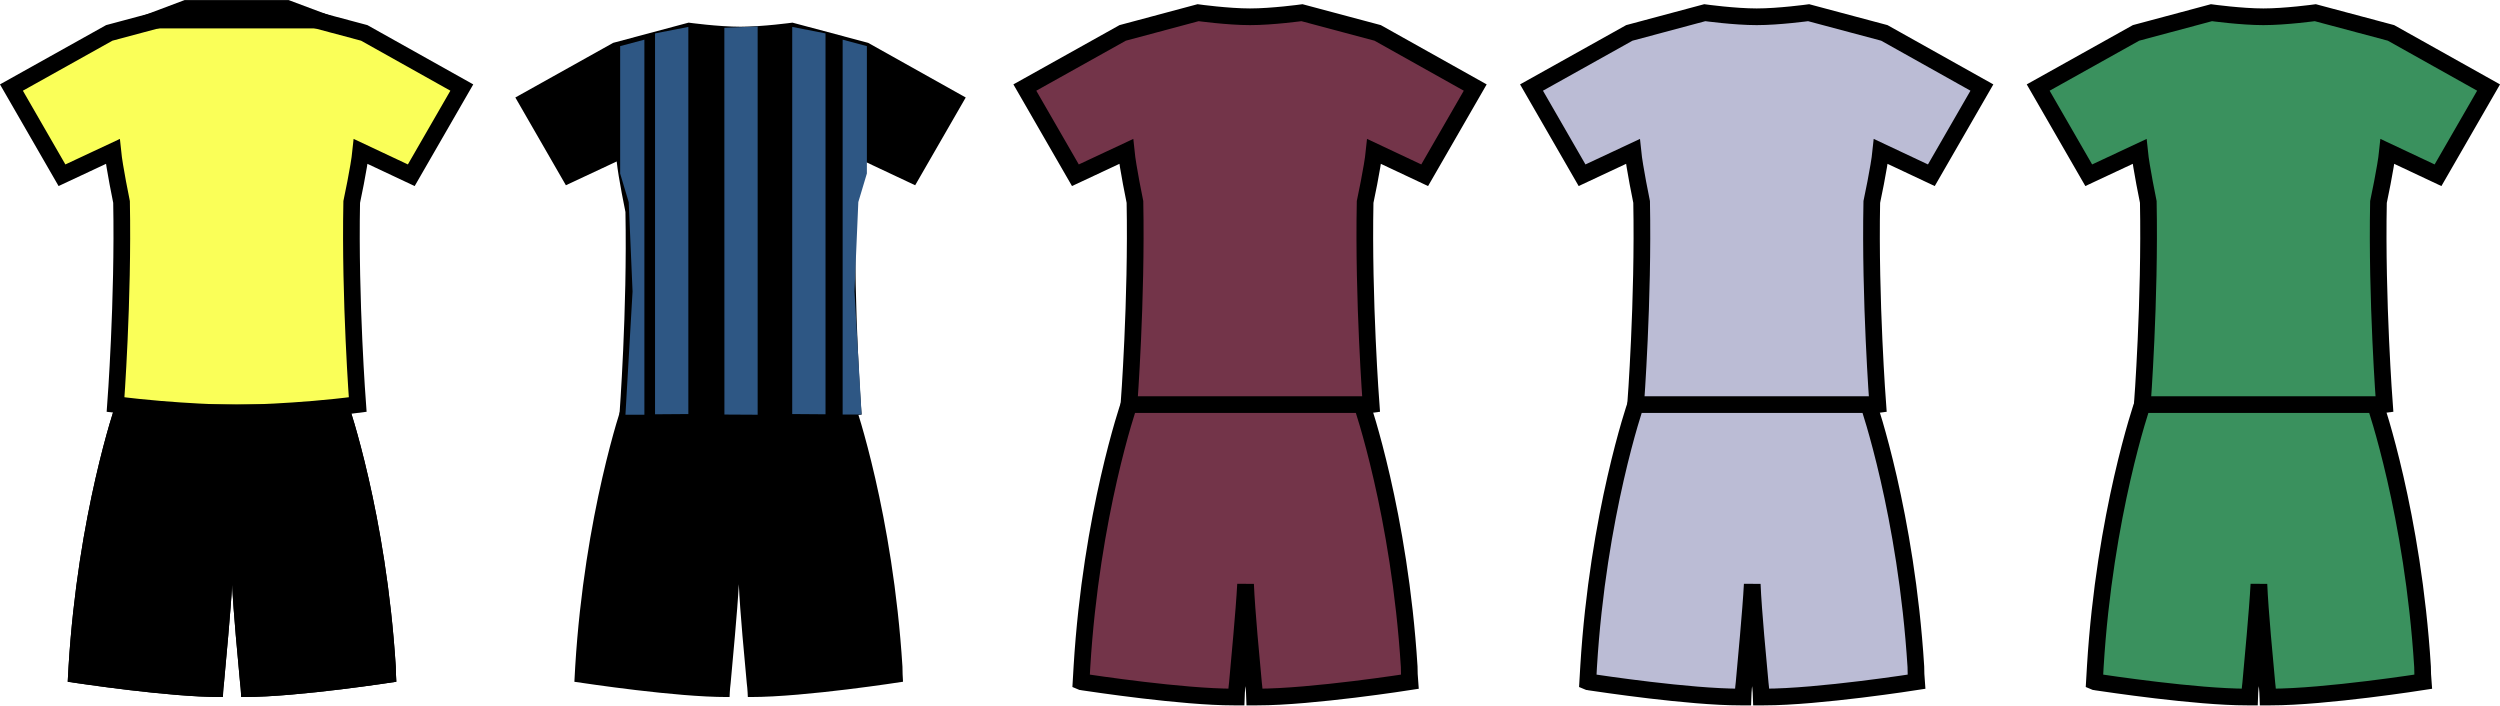
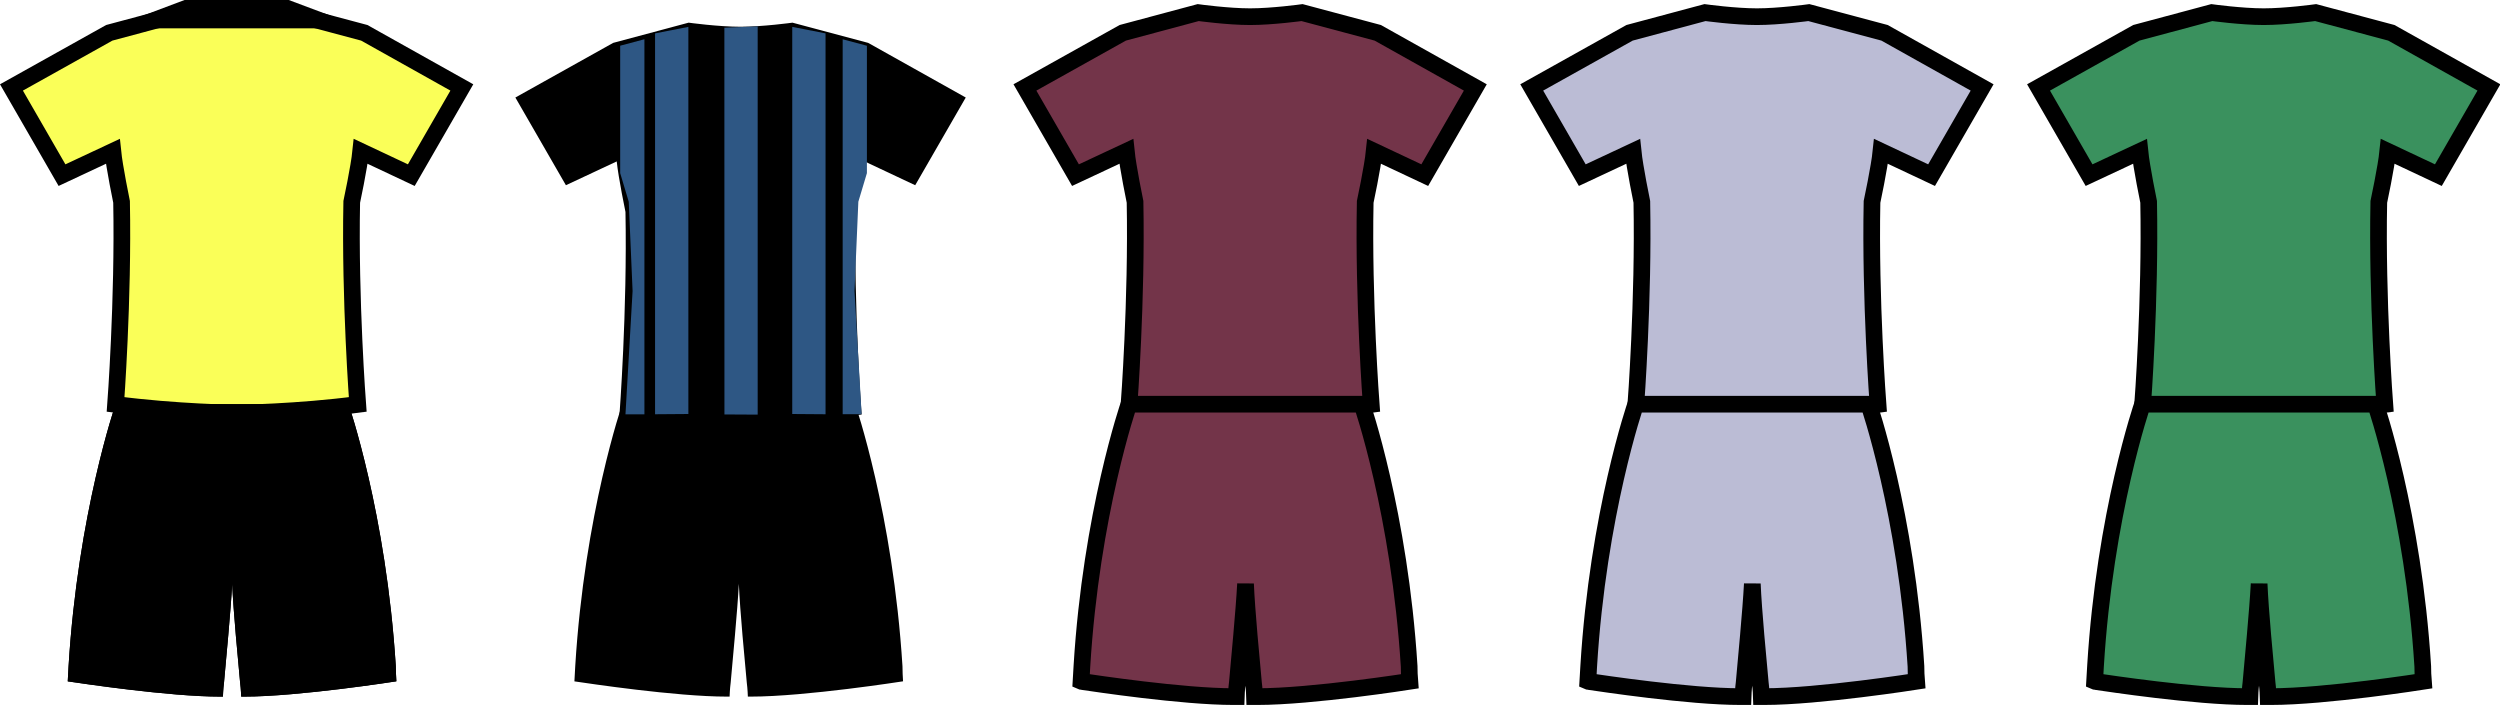
- <svg xmlns="http://www.w3.org/2000/svg" width="39.71mm" height="11.203mm" viewBox="0 0 39.71 11.203" version="1.1" id="svg4140">
-   <defs id="defs4137" />
-   <g id="layer1" transform="translate(-85.15842,-142.7084)">
-     <path fill="#faff58" d="m 104.189,142.91 -1.198,0.321 -1.554,0.868 0.803,1.393 0.807,-0.378 c 0.026,0.256 0.139,0.803 0.139,0.803 0.03,1.558 -0.095,3.217 -0.095,3.217 0.955,0.126 1.923,0.139 1.923,0.139 0,0 0.972,-0.013 1.923,-0.139 0,0 -0.126,-1.658 -0.095,-3.217 0,0 0.117,-0.547 0.143,-0.803 l 0.803,0.378 0.803,-1.393 -1.55,-0.868 -1.202,-0.321 c 0,0 -0.473,0.065 -0.825,0.065 -0.352,0 -0.825,-0.065 -0.825,-0.065 z" fill-rule="evenodd" id="path3753" style="fill:#733449;fill-opacity:1;stroke:#000000;stroke-width:0.265;stroke-opacity:1" />
-     <path fill="#000000" d="m 103.091,149.135 c 0,0 -0.599,1.732 -0.747,4.163 -0.004,0.056 -0.009,0.182 -0.013,0.239 0,0 0.009,0.004 0.022,0.004 0.178,0.026 1.584,0.239 2.4,0.239 h 0.043 c 0,0 0.004,-0.126 0.017,-0.221 0.03,-0.339 0.108,-1.146 0.13,-1.571 0.017,0.425 0.095,1.233 0.126,1.571 0.013,0.095 0.017,0.221 0.017,0.221 0.015,0 0.029,0 0.044,0 0.873,0 2.421,-0.243 2.421,-0.243 -0.005,-0.056 -0.009,-0.182 -0.009,-0.239 -0.152,-2.431 -0.751,-4.163 -0.751,-4.163 z" fill-rule="evenodd" id="path3757" style="fill:#733449;fill-opacity:1;stroke:#000000;stroke-width:0.265;stroke-opacity:1" />
-     <path fill="#faff58" d="m 112.237,142.91 -1.198,0.321 -1.554,0.868 0.803,1.393 0.807,-0.378 c 0.026,0.256 0.139,0.803 0.139,0.803 0.03,1.558 -0.095,3.217 -0.095,3.217 0.955,0.126 1.923,0.139 1.923,0.139 0,0 0.972,-0.013 1.923,-0.139 0,0 -0.126,-1.658 -0.095,-3.217 0,0 0.117,-0.547 0.143,-0.803 l 0.803,0.378 0.803,-1.393 -1.55,-0.868 -1.202,-0.321 c 0,0 -0.473,0.065 -0.825,0.065 -0.352,0 -0.825,-0.065 -0.825,-0.065 z" fill-rule="evenodd" id="path3761" style="fill:#bbbcd5;fill-opacity:1;stroke:#000000;stroke-width:0.265;stroke-opacity:1" />
-     <path fill="#000000" d="m 111.139,149.135 c 0,0 -0.599,1.732 -0.747,4.163 -0.004,0.056 -0.009,0.182 -0.013,0.239 0,0 0.009,0.004 0.022,0.004 0.178,0.026 1.584,0.239 2.4,0.239 h 0.043 c 0,0 0.004,-0.126 0.017,-0.221 0.03,-0.339 0.108,-1.146 0.13,-1.571 0.017,0.425 0.095,1.233 0.126,1.571 0.013,0.095 0.017,0.221 0.017,0.221 0.015,0 0.029,0 0.044,0 0.873,0 2.421,-0.243 2.421,-0.243 -0.005,-0.056 -0.009,-0.182 -0.009,-0.239 -0.152,-2.431 -0.751,-4.163 -0.751,-4.163 z" fill-rule="evenodd" id="path3765" style="fill:#bbbcd5;fill-opacity:1;stroke:#000000;stroke-width:0.265;stroke-opacity:1" />
-     <path fill="#faff58" d="m 120.285,142.91 -1.198,0.321 -1.554,0.868 0.803,1.393 0.807,-0.378 c 0.026,0.256 0.139,0.803 0.139,0.803 0.03,1.558 -0.095,3.217 -0.095,3.217 0.955,0.126 1.923,0.139 1.923,0.139 0,0 0.972,-0.013 1.923,-0.139 0,0 -0.126,-1.658 -0.095,-3.217 0,0 0.117,-0.547 0.143,-0.803 l 0.803,0.378 0.803,-1.393 -1.55,-0.868 -1.202,-0.321 c 0,0 -0.473,0.065 -0.825,0.065 -0.352,0 -0.825,-0.065 -0.825,-0.065 z" fill-rule="evenodd" id="path3769" style="fill:#3a915e;fill-opacity:1;stroke:#000000;stroke-width:0.265;stroke-opacity:1" />
-     <path fill="#000000" d="m 119.187,149.135 c 0,0 -0.599,1.732 -0.747,4.163 -0.004,0.056 -0.009,0.182 -0.013,0.239 0,0 0.009,0.004 0.022,0.004 0.178,0.026 1.584,0.239 2.4,0.239 h 0.043 c 0,0 0.004,-0.126 0.017,-0.221 0.03,-0.339 0.108,-1.146 0.13,-1.571 0.017,0.425 0.095,1.233 0.126,1.571 0.013,0.095 0.017,0.221 0.017,0.221 0.015,0 0.029,0 0.044,0 0.873,0 2.421,-0.243 2.421,-0.243 -0.005,-0.056 -0.009,-0.182 -0.009,-0.239 -0.152,-2.431 -0.751,-4.163 -0.751,-4.163 z" fill-rule="evenodd" id="path3773" style="fill:#3a915e;fill-opacity:1;stroke:#000000;stroke-width:0.265;stroke-opacity:1" />
-     <path fill="#faff58" d="m 88.092,142.91 -1.198,0.321 -1.554,0.868 0.803,1.393 0.807,-0.378 c 0.026,0.256 0.139,0.803 0.139,0.803 0.03,1.558 -0.095,3.217 -0.095,3.217 0.955,0.126 1.923,0.139 1.923,0.139 0,0 0.972,-0.013 1.923,-0.139 0,0 -0.126,-1.658 -0.095,-3.217 0,0 0.117,-0.547 0.143,-0.803 l 0.803,0.378 0.803,-1.393 -1.55,-0.868 -1.202,-0.321 c 0,0 -0.473,0.065 -0.825,0.065 -0.352,0 -0.825,-0.065 -0.825,-0.065 z" fill-rule="evenodd" id="path299509" style="stroke:#000000;stroke-width:0.265;stroke-opacity:1" />
-     <path fill="#000000" d="m 86.994,149.135 c 0,0 -0.599,1.732 -0.747,4.163 -0.004,0.056 -0.009,0.182 -0.013,0.239 0,0 0.009,0.004 0.022,0.004 0.178,0.026 1.584,0.239 2.4,0.239 h 0.043 c 0,0 0.004,-0.126 0.017,-0.221 0.03,-0.339 0.108,-1.146 0.13,-1.571 0.017,0.425 0.095,1.233 0.126,1.571 0.013,0.095 0.017,0.221 0.017,0.221 0.015,0 0.029,0 0.044,0 0.873,0 2.421,-0.243 2.421,-0.243 -0.004,-0.056 -0.009,-0.182 -0.009,-0.239 -0.152,-2.431 -0.751,-4.163 -0.751,-4.163 z" fill-rule="evenodd" id="path299511" style="stroke-width:0.265" />
-     <path style="fill:#000000;fill-opacity:1;stroke:none;stroke-width:0.314px;stroke-linecap:butt;stroke-linejoin:miter;stroke-opacity:1" d="m 86.894,143.16 1.198,-0.451 h 1.65 l 1.202,0.451 h -4.05" id="path299513" />
-     <path fill="#000000" d="m 86.994,149.135 c 0,0 -0.599,1.732 -0.747,4.163 -0.004,0.056 -0.009,0.182 -0.013,0.239 0,0 0.009,0.004 0.022,0.004 0.178,0.026 1.584,0.239 2.4,0.239 h 0.043 c 0,0 0.004,-0.126 0.017,-0.221 0.03,-0.339 0.108,-1.146 0.13,-1.571 0.017,0.425 0.095,1.233 0.126,1.571 0.013,0.095 0.017,0.221 0.017,0.221 0.015,0 0.029,0 0.044,0 0.873,0 2.421,-0.243 2.421,-0.243 -0.004,-0.056 -0.009,-0.182 -0.009,-0.239 -0.152,-2.431 -0.751,-4.163 -0.751,-4.163 z" fill-rule="evenodd" id="path299515" style="stroke-width:0.265" />
-     <path fill="#faff58" d="m 96.096,143.068 -1.198,0.321 -1.554,0.868 0.803,1.394 0.807,-0.378 c 0.026,0.256 0.139,0.803 0.139,0.803 0.03,1.558 -0.095,3.217 -0.095,3.217 0.955,0.126 1.923,0.139 1.923,0.139 0,0 0.972,-0.013 1.923,-0.139 0,0 -0.126,-1.658 -0.095,-3.217 0,0 0.117,-0.547 0.143,-0.803 l 0.803,0.378 0.803,-1.394 -1.55,-0.868 -1.202,-0.321 c 0,0 -0.473,0.065 -0.825,0.065 -0.352,0 -0.825,-0.065 -0.825,-0.065 z" fill-rule="evenodd" id="path299722" style="fill:#000000;fill-opacity:1;stroke-width:0.265" />
-     <path fill="#000000" d="m 95.042,149.135 c 0,0 -0.599,1.732 -0.747,4.163 -0.004,0.056 -0.009,0.182 -0.013,0.239 0,0 0.009,0.004 0.022,0.004 0.178,0.026 1.584,0.239 2.4,0.239 h 0.043 c 0,0 0.004,-0.126 0.017,-0.221 0.03,-0.339 0.108,-1.146 0.13,-1.571 0.017,0.425 0.095,1.233 0.126,1.571 0.013,0.095 0.017,0.221 0.017,0.221 0.015,0 0.029,0 0.044,0 0.873,0 2.421,-0.243 2.421,-0.243 -0.005,-0.056 -0.009,-0.182 -0.009,-0.239 -0.152,-2.431 -0.751,-4.163 -0.751,-4.163 z" fill-rule="evenodd" id="path299724" style="stroke-width:0.265" />
-     <path style="fill:#2e5784;fill-opacity:1;stroke:none;stroke-width:0.203px;stroke-linecap:butt;stroke-linejoin:miter;stroke-opacity:1" d="m 96.664,143.15 0.529,-0.021 v 6.167 l -0.528,-0.003 z" id="path299726" />
-     <path style="fill:#2e5784;fill-opacity:1;stroke:none;stroke-width:0.325px;stroke-linecap:butt;stroke-linejoin:miter;stroke-opacity:1" d="m 98.271,149.289 v -6.05 l -0.529,-0.103 v 6.149 z" id="path299728" />
-     <path style="fill:#2e5784;fill-opacity:1;stroke:none;stroke-width:0.325px;stroke-linecap:butt;stroke-linejoin:miter;stroke-opacity:1" d="m 95.563,149.289 v -6.05 l 0.529,-0.103 v 6.149 z" id="path299730" />
-     <path style="fill:#2e5784;fill-opacity:1;stroke:none;stroke-width:0.263px;stroke-linecap:butt;stroke-linejoin:miter;stroke-opacity:1" d="m 98.928,145.464 v -2.023 l -0.385,-0.103 v 5.955 h 0.301 l -0.113,-1.957 0.061,-1.418 z" id="path299732" />
-     <path style="fill:#2e5784;fill-opacity:1;stroke:none;stroke-width:0.263px;stroke-linecap:butt;stroke-linejoin:miter;stroke-opacity:1" d="m 95.009,145.465 v -2.024 l 0.385,-0.103 v 5.958 h -0.301 l 0.113,-1.958 -0.061,-1.418 z" id="path299734" />
+ <svg xmlns="http://www.w3.org/2000/svg" id="svg4140" width="39.71mm" height="11.203mm" version="1.1" viewBox="0 0 39.71 11.203">
+   <g id="layer1" transform="translate(-85.158 -142.71)">
+     <path id="path3753" d="m104.19 142.91-1.198 0.321-1.554 0.868 0.803 1.393 0.807-0.378c0.026 0.256 0.139 0.803 0.139 0.803 0.03 1.558-0.095 3.217-0.095 3.217 0.955 0.126 1.923 0.139 1.923 0.139s0.972-0.013 1.923-0.139c0 0-0.126-1.658-0.095-3.217 0 0 0.117-0.547 0.143-0.803l0.803 0.378 0.803-1.393-1.55-0.868-1.202-0.321s-0.473 0.065-0.825 0.065c-0.352 0-0.825-0.065-0.825-0.065z" fill="#733449" fill-rule="evenodd" stroke="#000" stroke-width=".265" />
+     <path id="path3757" d="m103.09 149.13s-0.599 1.732-0.747 4.163c-4e-3 0.056-9e-3 0.182-0.013 0.239 0 0 9e-3 4e-3 0.022 4e-3 0.178 0.026 1.584 0.239 2.4 0.239h0.043s4e-3 -0.126 0.017-0.221c0.03-0.339 0.108-1.146 0.13-1.571 0.017 0.425 0.095 1.233 0.126 1.571 0.013 0.095 0.017 0.221 0.017 0.221h0.044c0.873 0 2.421-0.243 2.421-0.243-5e-3 -0.056-9e-3 -0.182-9e-3 -0.239-0.152-2.431-0.751-4.163-0.751-4.163z" fill="#733449" fill-rule="evenodd" stroke="#000" stroke-width=".265" />
+     <path id="path3761" d="m112.24 142.91-1.198 0.321-1.554 0.868 0.803 1.393 0.807-0.378c0.026 0.256 0.139 0.803 0.139 0.803 0.03 1.558-0.095 3.217-0.095 3.217 0.955 0.126 1.923 0.139 1.923 0.139s0.972-0.013 1.923-0.139c0 0-0.126-1.658-0.095-3.217 0 0 0.117-0.547 0.143-0.803l0.803 0.378 0.803-1.393-1.55-0.868-1.202-0.321s-0.473 0.065-0.825 0.065c-0.352 0-0.825-0.065-0.825-0.065z" fill="#bbbcd5" fill-rule="evenodd" stroke="#000" stroke-width=".265" />
+     <path id="path3765" d="m111.14 149.13s-0.599 1.732-0.747 4.163c-4e-3 0.056-9e-3 0.182-0.013 0.239 0 0 9e-3 4e-3 0.022 4e-3 0.178 0.026 1.584 0.239 2.4 0.239h0.043s4e-3 -0.126 0.017-0.221c0.03-0.339 0.108-1.146 0.13-1.571 0.017 0.425 0.095 1.233 0.126 1.571 0.013 0.095 0.017 0.221 0.017 0.221h0.044c0.873 0 2.421-0.243 2.421-0.243-5e-3 -0.056-9e-3 -0.182-9e-3 -0.239-0.152-2.431-0.751-4.163-0.751-4.163z" fill="#bbbcd5" fill-rule="evenodd" stroke="#000" stroke-width=".265" />
+     <path id="path3769" d="m120.29 142.91-1.198 0.321-1.554 0.868 0.803 1.393 0.807-0.378c0.026 0.256 0.139 0.803 0.139 0.803 0.03 1.558-0.095 3.217-0.095 3.217 0.955 0.126 1.923 0.139 1.923 0.139s0.972-0.013 1.923-0.139c0 0-0.126-1.658-0.095-3.217 0 0 0.117-0.547 0.143-0.803l0.803 0.378 0.803-1.393-1.55-0.868-1.202-0.321s-0.473 0.065-0.825 0.065c-0.352 0-0.825-0.065-0.825-0.065z" fill="#3a915e" fill-rule="evenodd" stroke="#000" stroke-width=".265" />
+     <path id="path3773" d="m119.19 149.13s-0.599 1.732-0.747 4.163c-4e-3 0.056-9e-3 0.182-0.013 0.239 0 0 9e-3 4e-3 0.022 4e-3 0.178 0.026 1.584 0.239 2.4 0.239h0.043s4e-3 -0.126 0.017-0.221c0.03-0.339 0.108-1.146 0.13-1.571 0.017 0.425 0.095 1.233 0.126 1.571 0.013 0.095 0.017 0.221 0.017 0.221h0.044c0.873 0 2.421-0.243 2.421-0.243-5e-3 -0.056-9e-3 -0.182-9e-3 -0.239-0.152-2.431-0.751-4.163-0.751-4.163z" fill="#3a915e" fill-rule="evenodd" stroke="#000" stroke-width=".265" />
+     <path id="path299509" d="m88.092 142.91-1.198 0.321-1.554 0.868 0.803 1.393 0.807-0.378c0.026 0.256 0.139 0.803 0.139 0.803 0.03 1.558-0.095 3.217-0.095 3.217 0.955 0.126 1.923 0.139 1.923 0.139s0.972-0.013 1.923-0.139c0 0-0.126-1.658-0.095-3.217 0 0 0.117-0.547 0.143-0.803l0.803 0.378 0.803-1.393-1.55-0.868-1.202-0.321s-0.473 0.065-0.825 0.065c-0.352 0-0.825-0.065-0.825-0.065z" fill="#faff58" fill-rule="evenodd" stroke="#000" stroke-width=".265" />
+     <path id="path299511" d="m86.994 149.13s-0.599 1.732-0.747 4.163c-0.004 0.056-0.009 0.182-0.013 0.239 0 0 0.009 4e-3 0.022 4e-3 0.178 0.026 1.584 0.239 2.4 0.239h0.043s0.004-0.126 0.017-0.221c0.03-0.339 0.108-1.146 0.13-1.571 0.017 0.425 0.095 1.233 0.126 1.571 0.013 0.095 0.017 0.221 0.017 0.221h0.044c0.873 0 2.421-0.243 2.421-0.243-0.004-0.056-0.009-0.182-0.009-0.239-0.152-2.431-0.751-4.163-0.751-4.163z" fill-rule="evenodd" stroke-width=".265" />
+     <path id="path299513" d="m86.894 143.16 1.198-0.451h1.65l1.202 0.451h-4.05" />
+     <path id="path299515" d="m86.994 149.13s-0.599 1.732-0.747 4.163c-0.004 0.056-0.009 0.182-0.013 0.239 0 0 0.009 4e-3 0.022 4e-3 0.178 0.026 1.584 0.239 2.4 0.239h0.043s0.004-0.126 0.017-0.221c0.03-0.339 0.108-1.146 0.13-1.571 0.017 0.425 0.095 1.233 0.126 1.571 0.013 0.095 0.017 0.221 0.017 0.221h0.044c0.873 0 2.421-0.243 2.421-0.243-0.004-0.056-0.009-0.182-0.009-0.239-0.152-2.431-0.751-4.163-0.751-4.163z" fill-rule="evenodd" stroke-width=".265" />
+     <path id="path299722" d="m96.096 143.07-1.198 0.321-1.554 0.868 0.803 1.393 0.807-0.378c0.026 0.256 0.139 0.803 0.139 0.803 0.03 1.558-0.095 3.217-0.095 3.217 0.955 0.126 1.923 0.139 1.923 0.139s0.972-0.013 1.923-0.139c0 0-0.126-1.658-0.095-3.217 0 0 0.117-0.547 0.143-0.803l0.803 0.378 0.803-1.393-1.55-0.868-1.202-0.321s-0.473 0.065-0.825 0.065c-0.352 0-0.825-0.065-0.825-0.065z" fill-rule="evenodd" stroke-width=".265" />
+     <path id="path299724" d="m95.042 149.13s-0.599 1.732-0.747 4.163c-0.004 0.056-0.009 0.182-0.013 0.239 0 0 0.009 4e-3 0.022 4e-3 0.178 0.026 1.584 0.239 2.4 0.239h0.043s0.004-0.126 0.017-0.221c0.03-0.339 0.108-1.146 0.13-1.571 0.017 0.425 0.095 1.233 0.126 1.571 0.013 0.095 0.017 0.221 0.017 0.221h0.044c0.873 0 2.421-0.243 2.421-0.243-0.005-0.056-0.009-0.182-0.009-0.239-0.152-2.431-0.751-4.163-0.751-4.163z" fill-rule="evenodd" stroke-width=".265" />
+     <path id="path299726" d="m96.664 143.15 0.529-0.021v6.167l-0.528-3e-3z" fill="#2e5784" />
+     <path id="path299728" d="m98.271 149.29v-6.05l-0.529-0.103v6.149z" fill="#2e5784" />
+     <path id="path299730" d="m95.563 149.29v-6.05l0.529-0.103v6.149z" fill="#2e5784" />
+     <path id="path299732" d="m98.928 145.46v-2.023l-0.385-0.103v5.955h0.301l-0.113-1.957 0.061-1.418z" fill="#2e5784" />
+     <path id="path299734" d="m95.009 145.46v-2.024l0.385-0.103v5.958h-0.301l0.113-1.958-0.061-1.418z" fill="#2e5784" />
  </g>
</svg>
